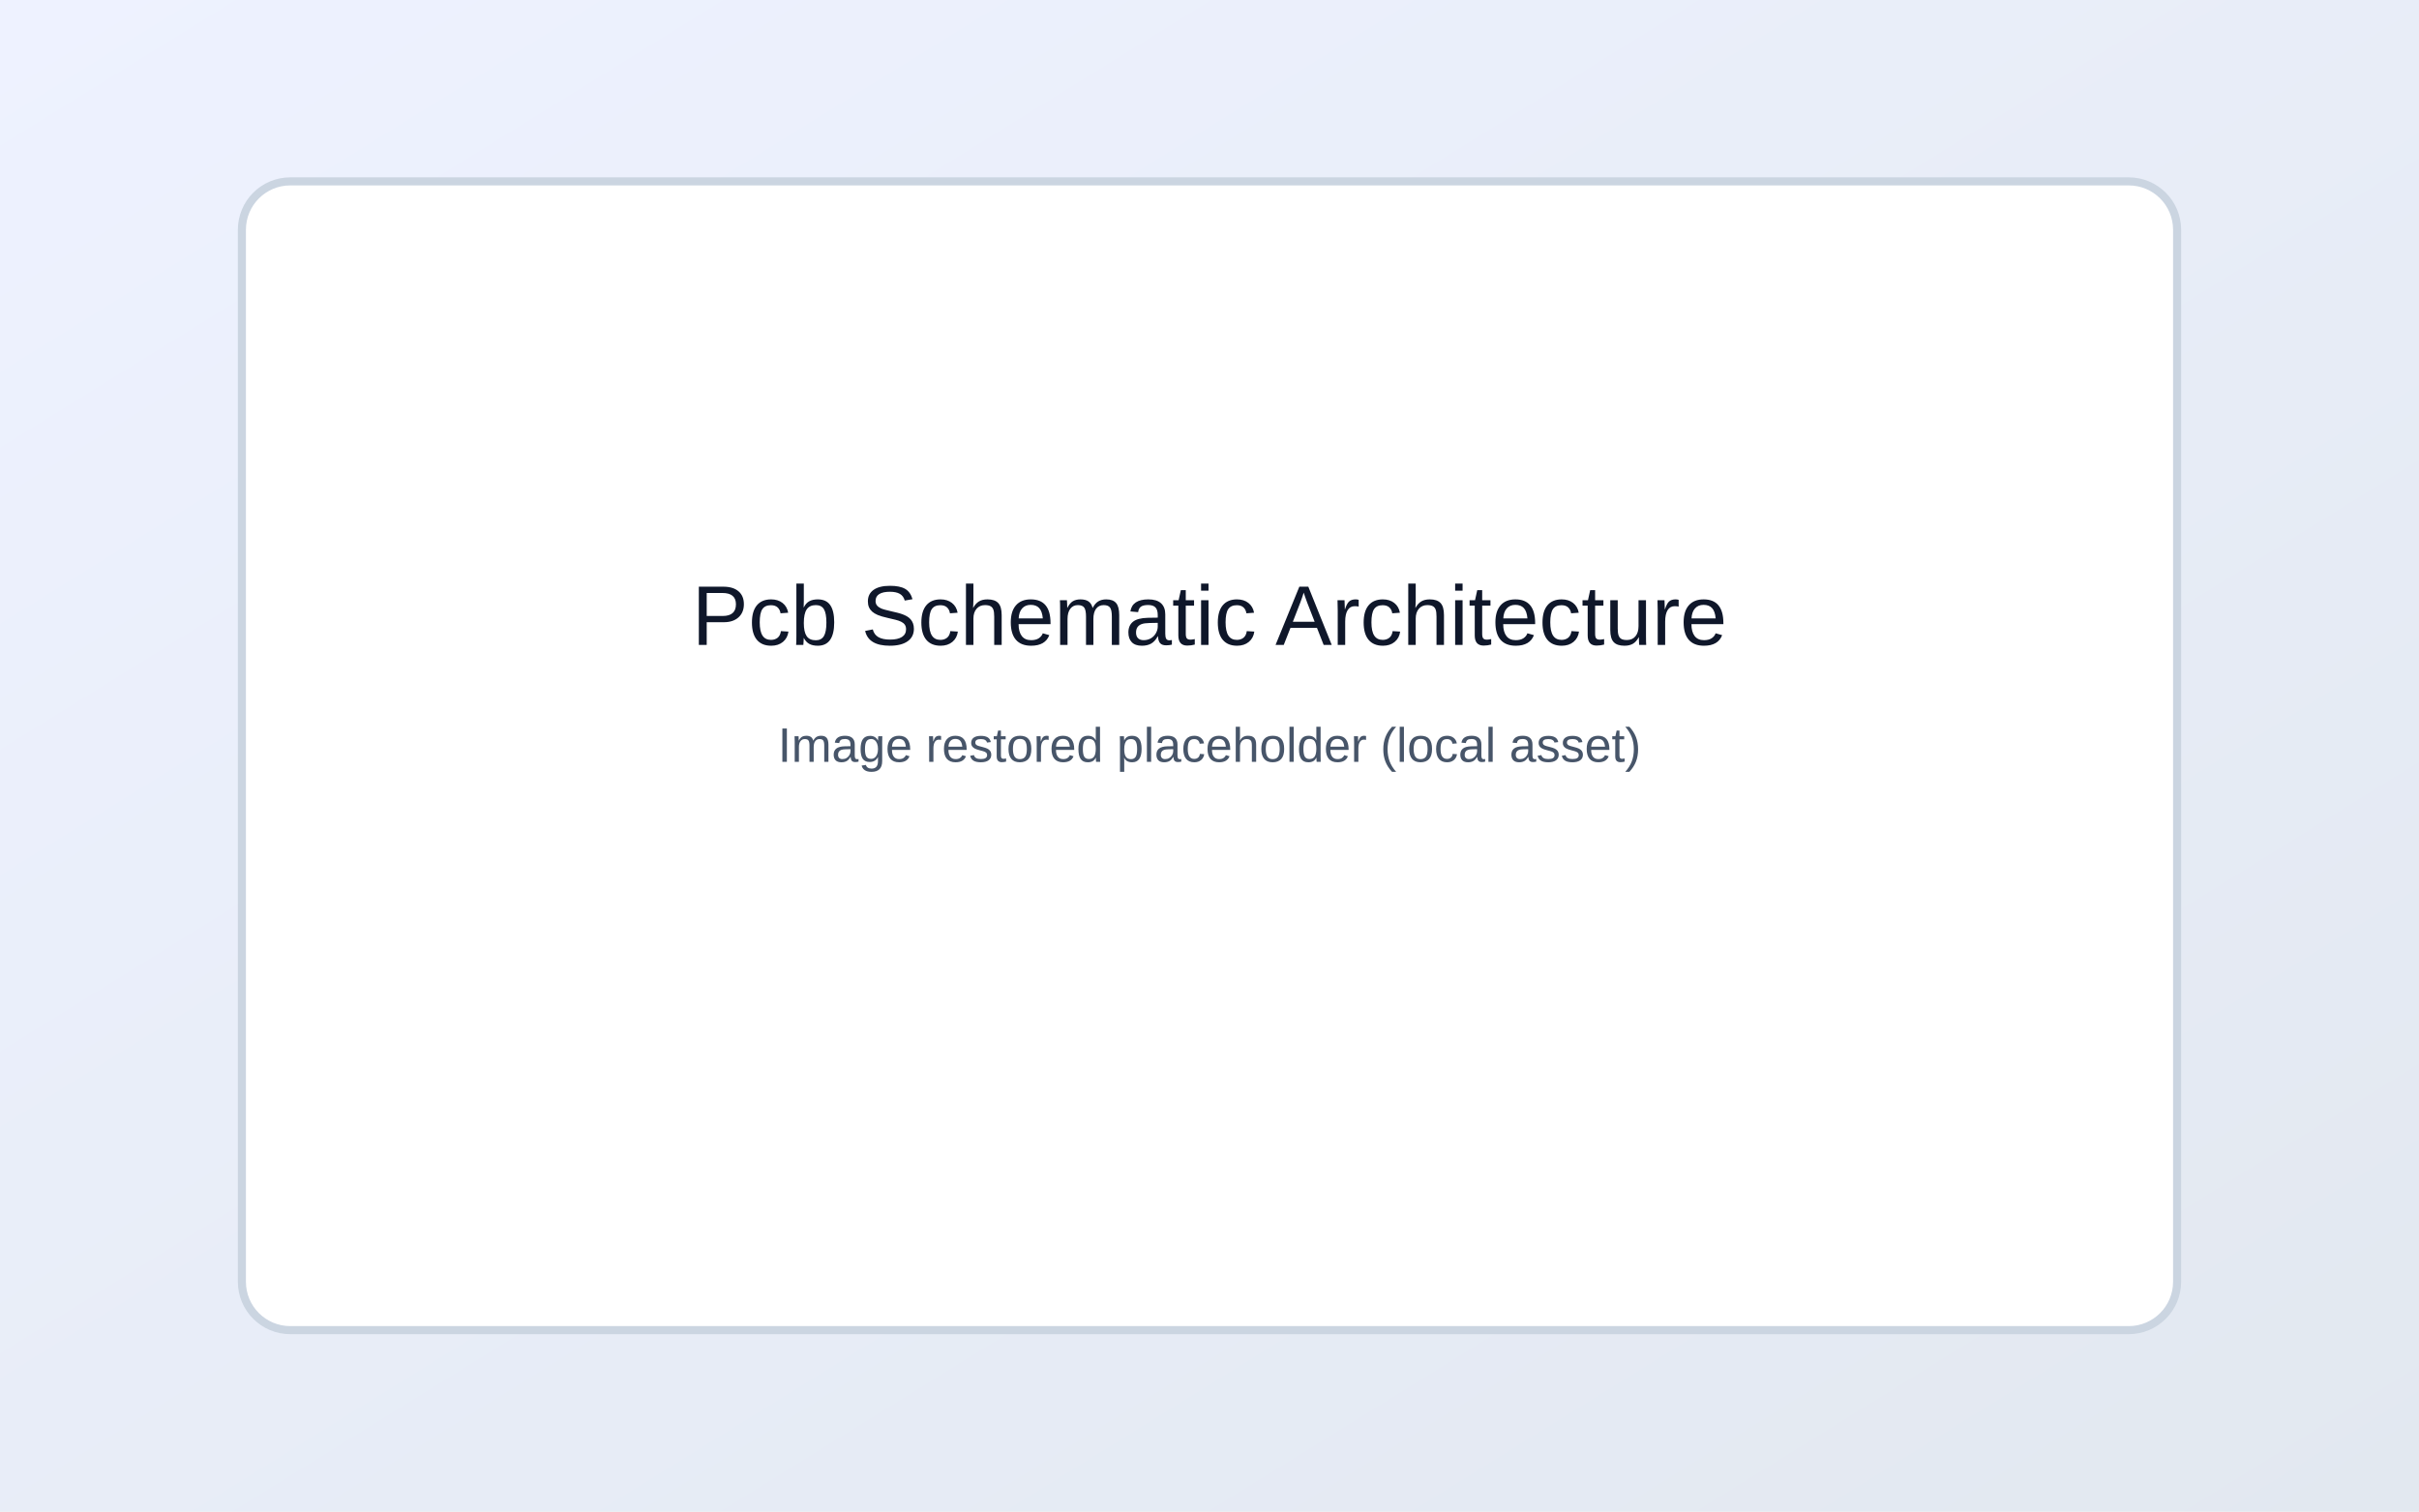
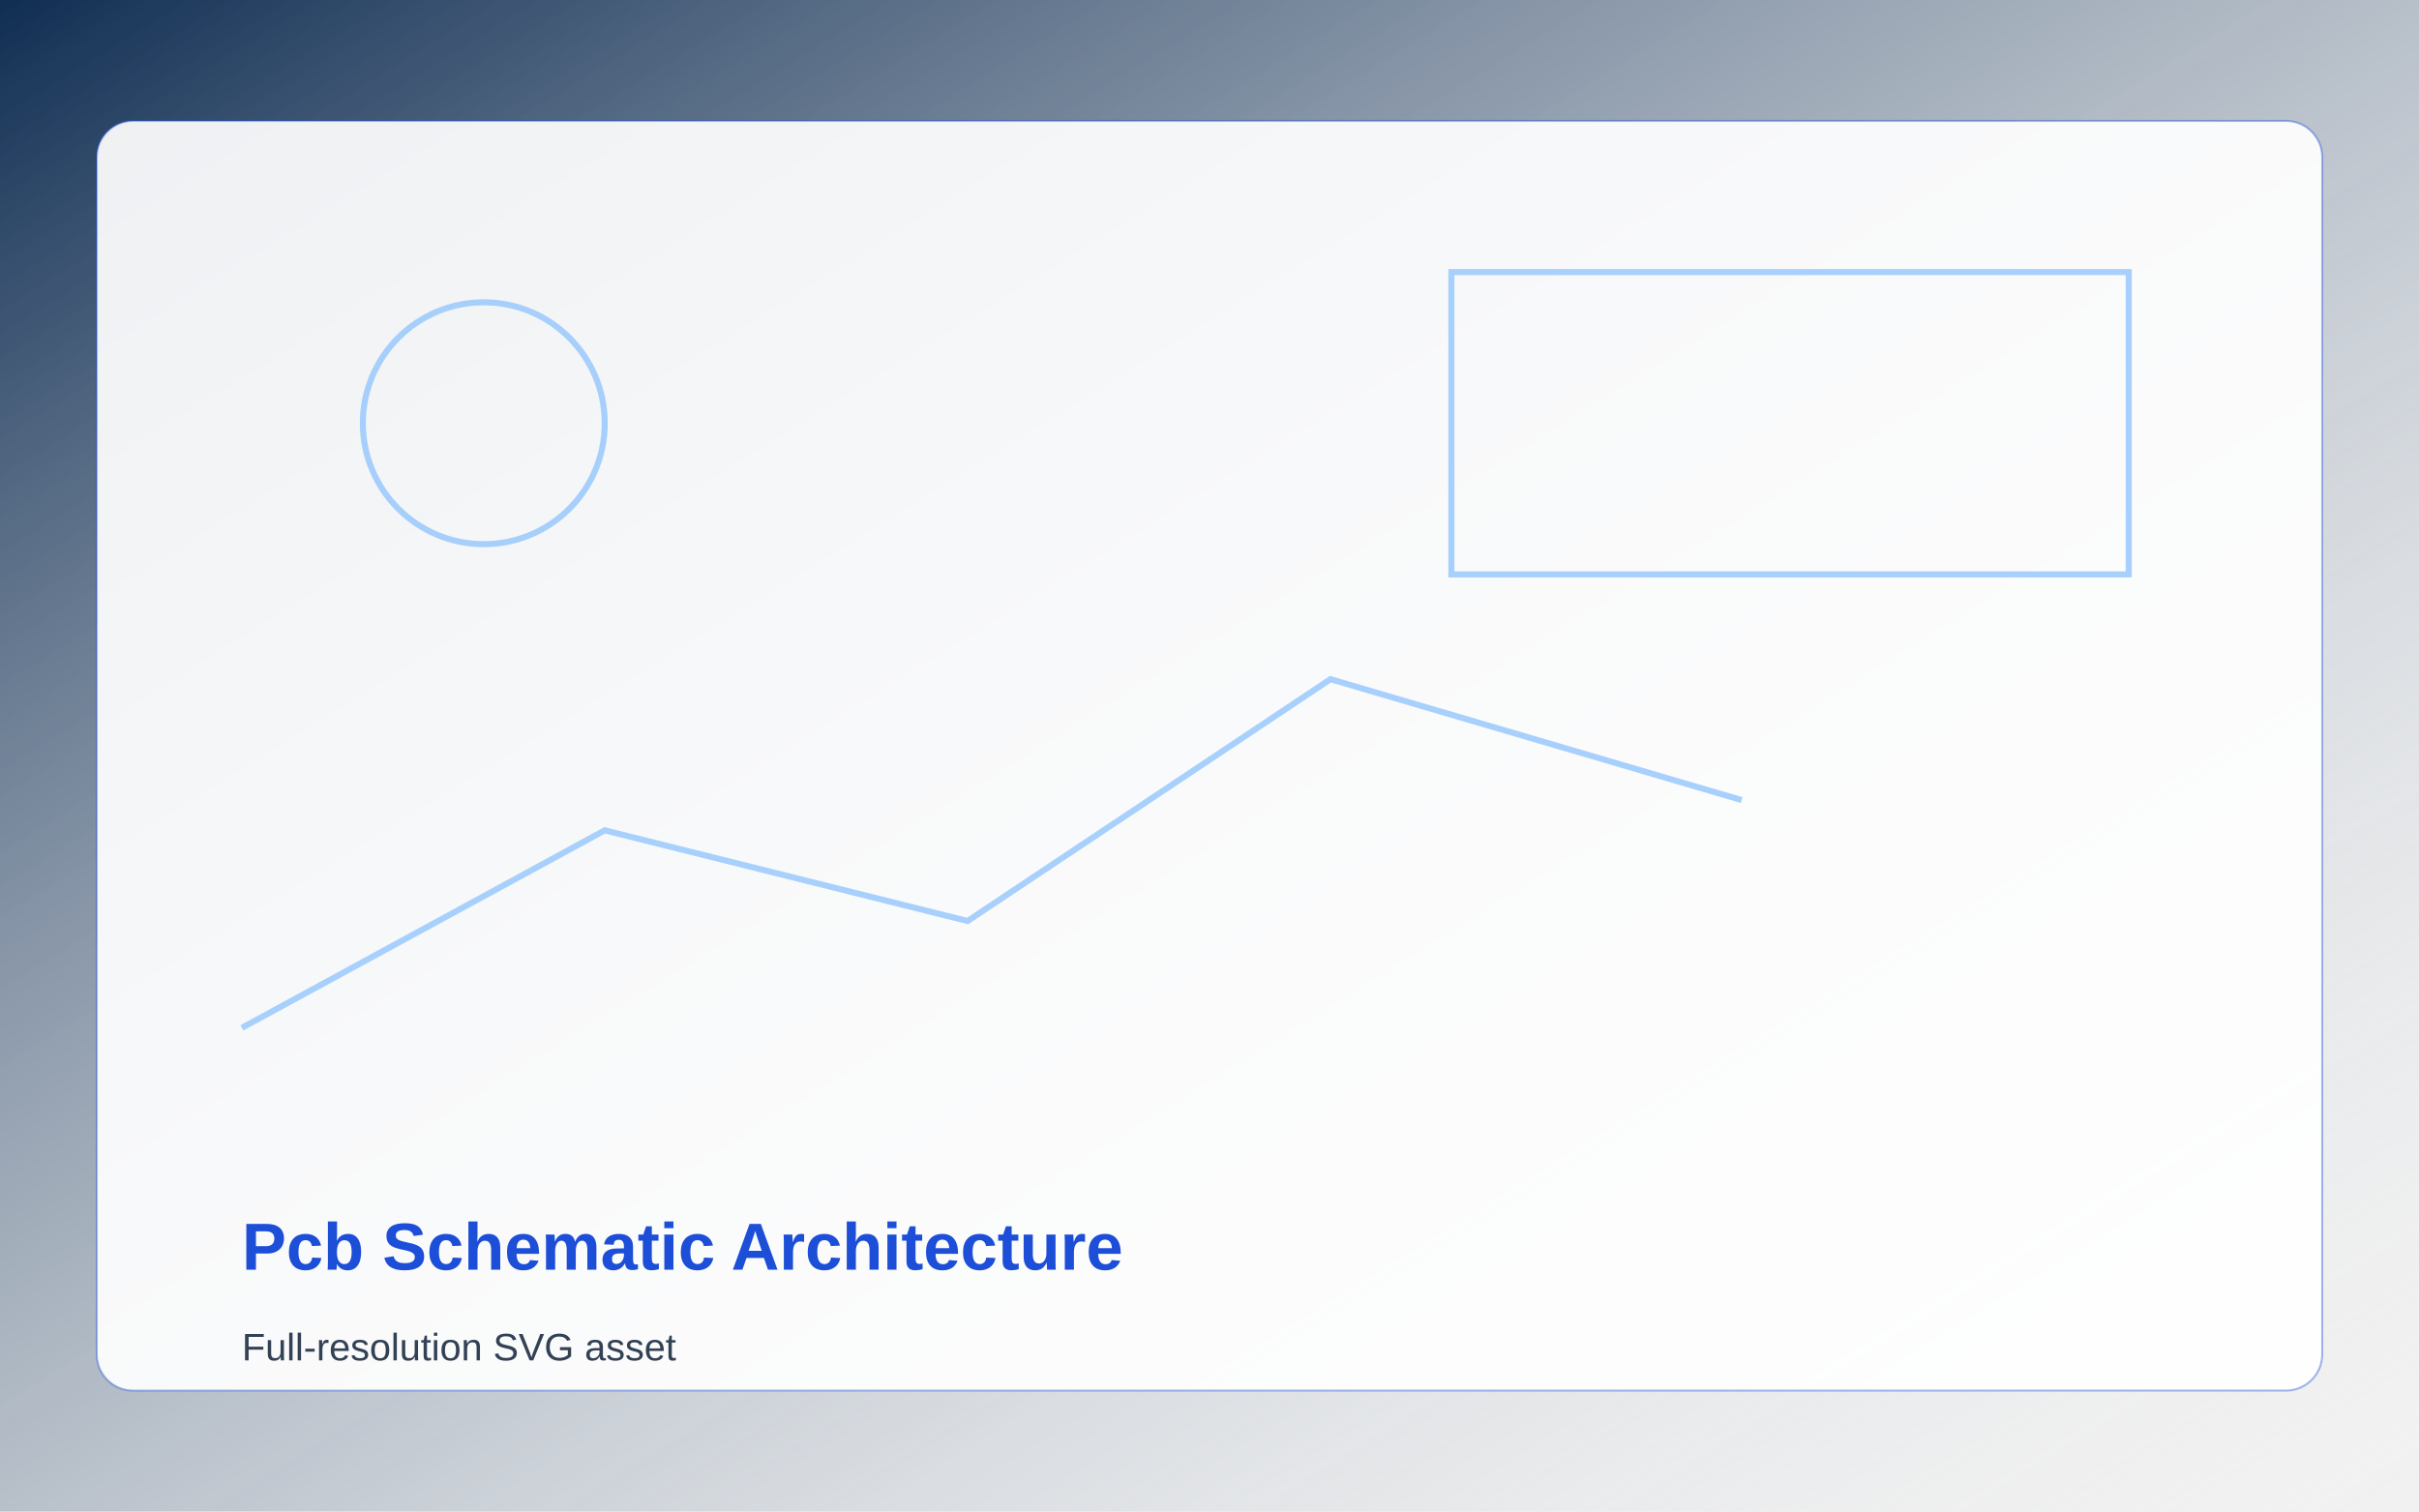
- <svg xmlns="http://www.w3.org/2000/svg" width="1200" height="750" viewBox="0 0 1200 750" role="img" aria-label="Pcb Schematic Architecture">
+ <svg xmlns="http://www.w3.org/2000/svg" width="1200" height="750" viewBox="0 0 1200 750">
  <defs>
    <linearGradient id="g" x1="0" y1="0" x2="1" y2="1">
-       <stop offset="0%" stop-color="#eef2ff" />
-       <stop offset="100%" stop-color="#e2e8f0" />
+       <stop offset="0%" stop-color="#0f2d52" />
+       <stop offset="100%" stop-color="#ffffff" stop-opacity="0.08" />
    </linearGradient>
  </defs>
  <rect width="1200" height="750" fill="url(#g)" />
-   <rect x="120" y="90" width="960" height="570" rx="24" fill="#ffffff" stroke="#cbd5e1" stroke-width="4" />
-   <text x="600" y="320" text-anchor="middle" fill="#0f172a" font-size="42" font-family="Arial, sans-serif">Pcb Schematic Architecture</text>
-   <text x="600" y="378" text-anchor="middle" fill="#475569" font-size="24" font-family="Arial, sans-serif">Image restored placeholder (local asset)</text>
+   <rect x="48" y="60" width="1104" height="630" rx="18" fill="#ffffff" fill-opacity="0.92" stroke="#1d4ed8" stroke-opacity="0.4" />
+   <g stroke="#93c5fd" stroke-width="3" fill="none" opacity="0.8">
+     <path d="M120 510 L300 412 L480 457 L660 337 L864 397" />
+     <rect x="720" y="135" width="336" height="150" />
+     <circle cx="240" cy="210" r="60" />
+   </g>
+   <text x="120" y="630" fill="#1d4ed8" font-size="33" font-family="Arial, sans-serif" font-weight="700">Pcb Schematic Architecture</text>
+   <text x="120" y="675" fill="#334155" font-size="19" font-family="Arial, sans-serif">Full-resolution SVG asset</text>
</svg>
